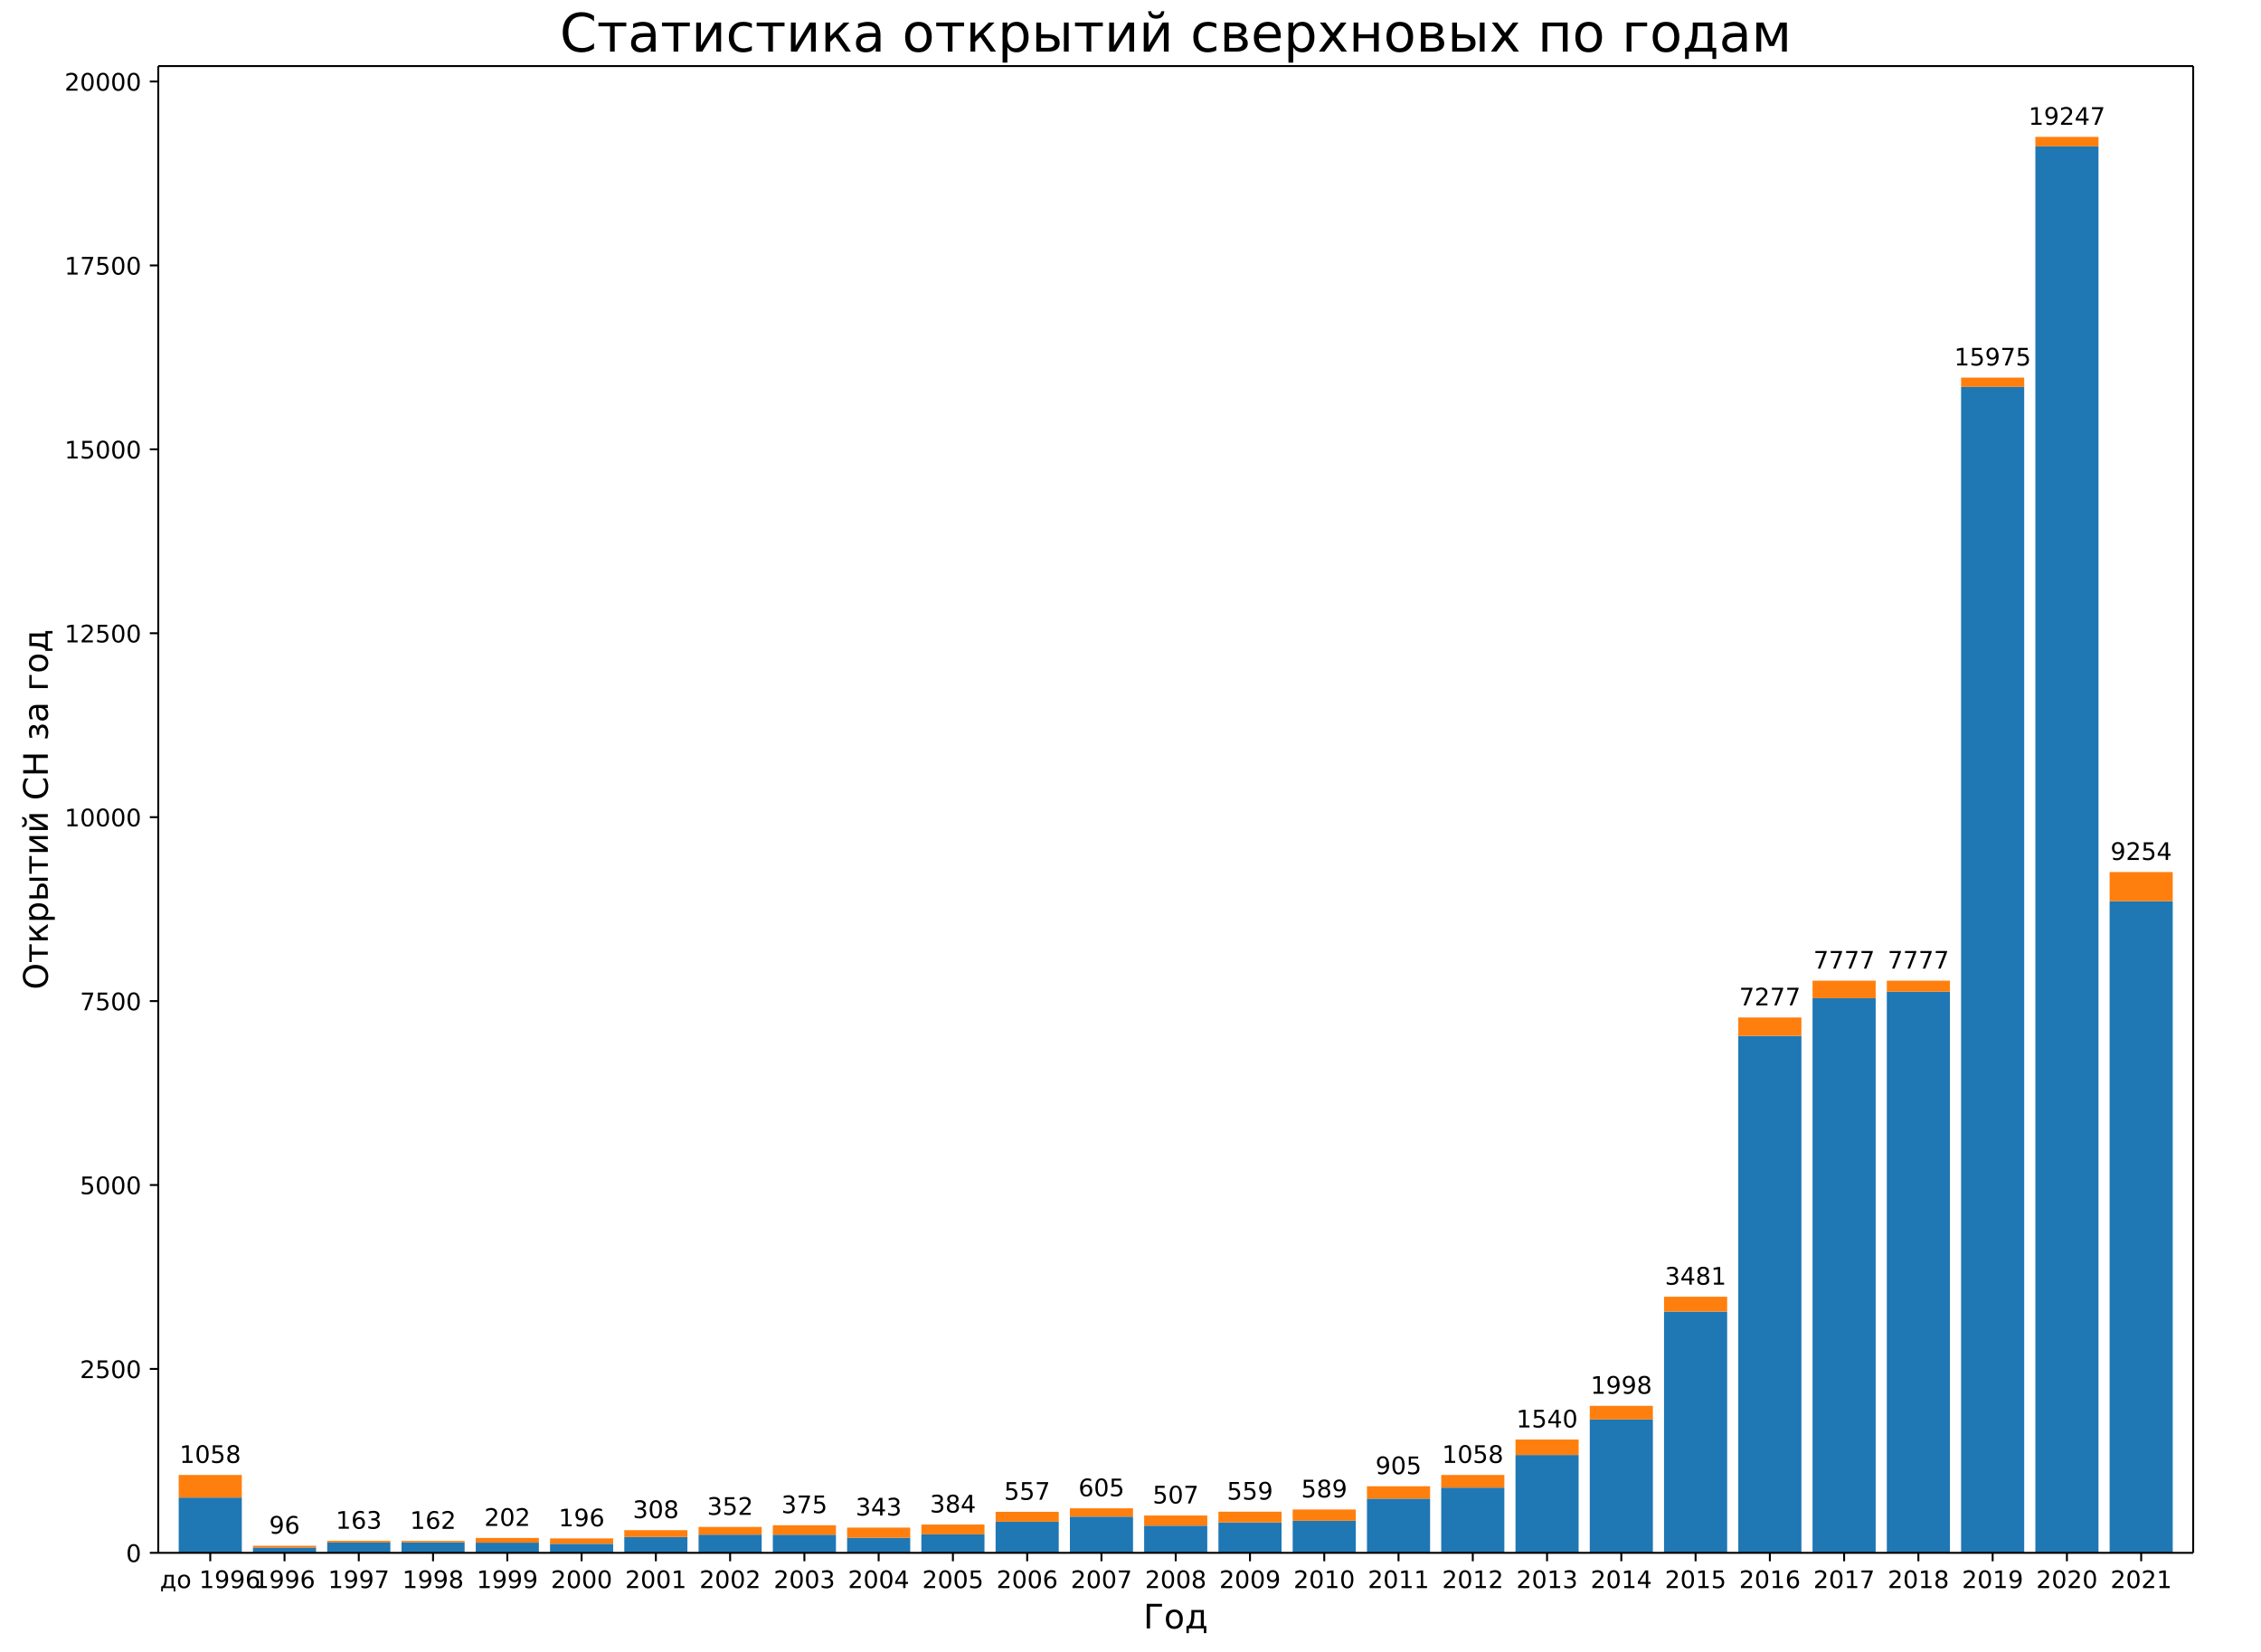
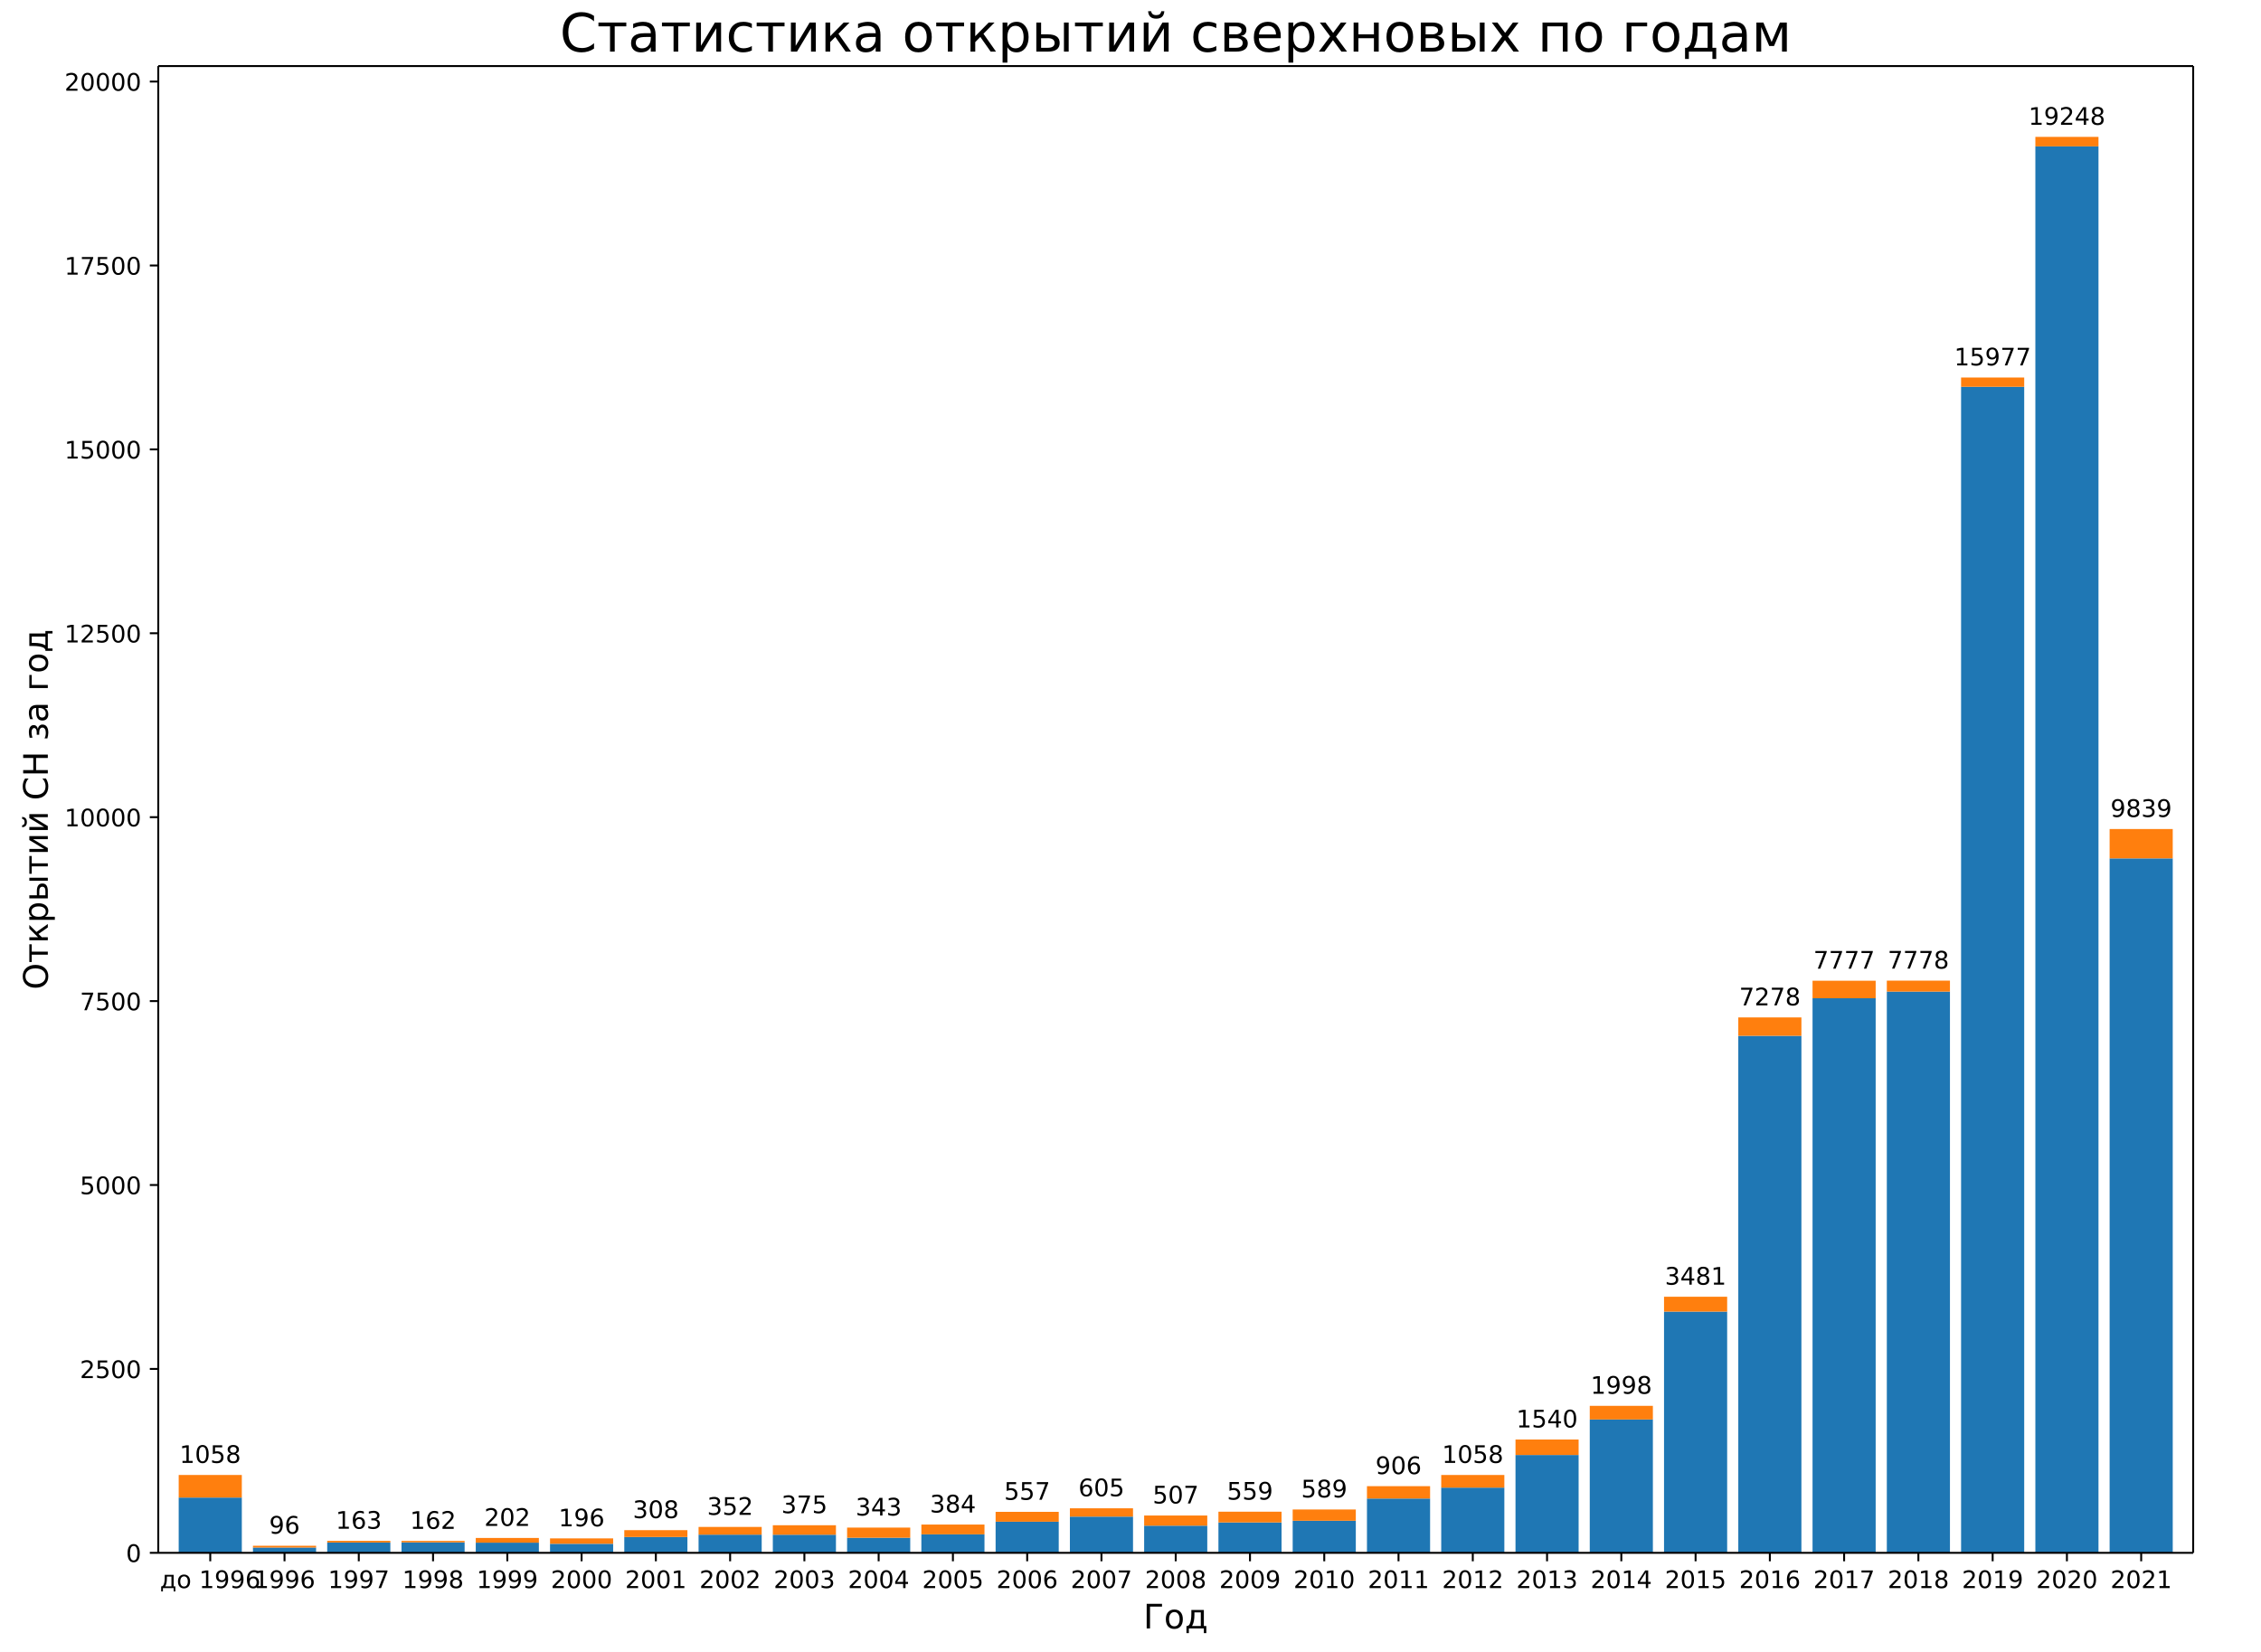
<svg xmlns="http://www.w3.org/2000/svg" xmlns:xlink="http://www.w3.org/1999/xlink" width="936pt" height="684pt" version="1.1" viewBox="0 0 936 684">
  <defs>
    <style type="text/css">*{stroke-linecap:butt;stroke-linejoin:round;}</style>
  </defs>
  <path d="m0 684h936v-684h-936z" fill="#fff" />
  <path d="m65.52 642.96h842.4v-615.6h-842.4z" fill="#fff" />
-   <path d="m73.975 642.96h26.133v-22.876h-26.133z" clip-path="url(#a)" fill="#1f77b4" />
+   <path d="m73.975 642.96h26.133v-22.875h-26.133z" clip-path="url(#a)" fill="#1f77b4" />
  <path d="m104.72 642.96h26.133v-2.193h-26.133z" clip-path="url(#a)" fill="#1f77b4" />
-   <path d="m135.46 642.96h26.133v-4.265h-26.133z" clip-path="url(#a)" fill="#1f77b4" />
+   <path d="m135.46 642.96h26.133v-4.264h-26.133z" clip-path="url(#a)" fill="#1f77b4" />
  <path d="m166.21 642.96h26.133v-4.325h-26.133z" clip-path="url(#a)" fill="#1f77b4" />
-   <path d="m196.95 642.96h26.133v-4.204h-26.133z" clip-path="url(#a)" fill="#1f77b4" />
+   <path d="m196.95 642.96h26.133v-4.203h-26.133z" clip-path="url(#a)" fill="#1f77b4" />
  <path d="m227.7 642.96h26.133v-3.747h-26.133z" clip-path="url(#a)" fill="#1f77b4" />
  <path d="m258.44 642.96h26.133v-6.549h-26.133z" clip-path="url(#a)" fill="#1f77b4" />
  <path d="m289.19 642.96h26.133v-7.524h-26.133z" clip-path="url(#a)" fill="#1f77b4" />
  <path d="m319.93 642.96h26.133v-7.493h-26.133z" clip-path="url(#a)" fill="#1f77b4" />
-   <path d="m350.68 642.96h26.133v-6.245h-26.133z" clip-path="url(#a)" fill="#1f77b4" />
-   <path d="m381.42 642.96h26.133v-7.646h-26.133z" clip-path="url(#a)" fill="#1f77b4" />
-   <path d="m412.16 642.96h26.133v-12.885h-26.133z" clip-path="url(#a)" fill="#1f77b4" />
-   <path d="m442.91 642.96h26.133v-14.987h-26.133z" clip-path="url(#a)" fill="#1f77b4" />
+   <path d="m350.68 642.96h26.133v-6.244h-26.133z" clip-path="url(#a)" fill="#1f77b4" />
+   <path d="m381.42 642.96h26.133v-7.645h-26.133z" clip-path="url(#a)" fill="#1f77b4" />
+   <path d="m412.16 642.96h26.133v-12.884h-26.133z" clip-path="url(#a)" fill="#1f77b4" />
+   <path d="m442.91 642.96h26.133v-14.986h-26.133z" clip-path="url(#a)" fill="#1f77b4" />
  <path d="m473.65 642.96h26.133v-11.24h-26.133z" clip-path="url(#a)" fill="#1f77b4" />
  <path d="m504.4 642.96h26.133v-12.58h-26.133z" clip-path="url(#a)" fill="#1f77b4" />
-   <path d="m535.14 642.96h26.133v-13.281h-26.133z" clip-path="url(#a)" fill="#1f77b4" />
-   <path d="m565.89 642.96h26.133v-22.45h-26.133z" clip-path="url(#a)" fill="#1f77b4" />
-   <path d="m596.63 642.96h26.133v-26.989h-26.133z" clip-path="url(#a)" fill="#1f77b4" />
-   <path d="m627.38 642.96h26.133v-40.513h-26.133z" clip-path="url(#a)" fill="#1f77b4" />
-   <path d="m658.12 642.96h26.133v-55.226h-26.133z" clip-path="url(#a)" fill="#1f77b4" />
-   <path d="m688.87 642.96h26.133v-99.882h-26.133z" clip-path="url(#a)" fill="#1f77b4" />
-   <path d="m719.61 642.96h26.133v-214.05h-26.133z" clip-path="url(#a)" fill="#1f77b4" />
-   <path d="m750.35 642.96h26.133v-229.65h-26.133z" clip-path="url(#a)" fill="#1f77b4" />
-   <path d="m781.1 642.96h26.133v-232.36h-26.133z" clip-path="url(#a)" fill="#1f77b4" />
-   <path d="m811.84 642.96h26.133v-482.78h-26.133z" clip-path="url(#a)" fill="#1f77b4" />
+   <path d="m535.14 642.96h26.133v-13.28h-26.133z" clip-path="url(#a)" fill="#1f77b4" />
+   <path d="m565.89 642.96h26.133v-22.479h-26.133z" clip-path="url(#a)" fill="#1f77b4" />
+   <path d="m596.63 642.96h26.133v-26.987h-26.133z" clip-path="url(#a)" fill="#1f77b4" />
+   <path d="m627.38 642.96h26.133v-40.511h-26.133z" clip-path="url(#a)" fill="#1f77b4" />
+   <path d="m658.12 642.96h26.133v-55.223h-26.133z" clip-path="url(#a)" fill="#1f77b4" />
+   <path d="m688.87 642.96h26.133v-99.877h-26.133z" clip-path="url(#a)" fill="#1f77b4" />
+   <path d="m719.61 642.96h26.133v-214.07h-26.133z" clip-path="url(#a)" fill="#1f77b4" />
+   <path d="m750.35 642.96h26.133v-229.63h-26.133z" clip-path="url(#a)" fill="#1f77b4" />
+   <path d="m781.1 642.96h26.133v-232.38h-26.133z" clip-path="url(#a)" fill="#1f77b4" />
+   <path d="m811.84 642.96h26.133v-482.81h-26.133z" clip-path="url(#a)" fill="#1f77b4" />
  <path d="m842.59 642.96h26.133v-582.36h-26.133z" clip-path="url(#a)" fill="#1f77b4" />
-   <path d="m873.33 642.96h26.133v-269.82h-26.133z" clip-path="url(#a)" fill="#1f77b4" />
-   <path d="m73.975 620.08h26.133v-9.352h-26.133z" clip-path="url(#a)" fill="#ff7f0e" />
+   <path d="m873.33 642.96h26.133v-287.54h-26.133z" clip-path="url(#a)" fill="#1f77b4" />
+   <path d="m73.975 620.08h26.133v-9.351h-26.133z" clip-path="url(#a)" fill="#ff7f0e" />
  <path d="m104.72 640.77h26.133v-0.731h-26.133z" clip-path="url(#a)" fill="#ff7f0e" />
  <path d="m135.46 638.7h26.133v-0.701h-26.133z" clip-path="url(#a)" fill="#ff7f0e" />
  <path d="m166.21 638.63h26.133v-0.609h-26.133z" clip-path="url(#a)" fill="#ff7f0e" />
-   <path d="m196.95 638.76h26.133v-1.95h-26.133z" clip-path="url(#a)" fill="#ff7f0e" />
+   <path d="m196.95 638.76h26.133v-1.949h-26.133z" clip-path="url(#a)" fill="#ff7f0e" />
  <path d="m227.7 639.21h26.133v-2.224h-26.133z" clip-path="url(#a)" fill="#ff7f0e" />
  <path d="m258.44 636.41h26.133v-2.833h-26.133z" clip-path="url(#a)" fill="#ff7f0e" />
  <path d="m289.19 635.44h26.133v-3.198h-26.133z" clip-path="url(#a)" fill="#ff7f0e" />
  <path d="m319.93 635.47h26.133v-3.929h-26.133z" clip-path="url(#a)" fill="#ff7f0e" />
-   <path d="m350.68 636.72h26.133v-4.204h-26.133z" clip-path="url(#a)" fill="#ff7f0e" />
+   <path d="m350.68 636.72h26.133v-4.203h-26.133z" clip-path="url(#a)" fill="#ff7f0e" />
  <path d="m381.42 635.31h26.133v-4.051h-26.133z" clip-path="url(#a)" fill="#ff7f0e" />
-   <path d="m412.16 630.07h26.133v-4.082h-26.133z" clip-path="url(#a)" fill="#ff7f0e" />
+   <path d="m412.16 630.08h26.133v-4.082h-26.133z" clip-path="url(#a)" fill="#ff7f0e" />
  <path d="m442.91 627.97h26.133v-3.442h-26.133z" clip-path="url(#a)" fill="#ff7f0e" />
-   <path d="m473.65 631.72h26.133v-4.204h-26.133z" clip-path="url(#a)" fill="#ff7f0e" />
+   <path d="m473.65 631.72h26.133v-4.203h-26.133z" clip-path="url(#a)" fill="#ff7f0e" />
  <path d="m504.4 630.38h26.133v-4.447h-26.133z" clip-path="url(#a)" fill="#ff7f0e" />
-   <path d="m535.14 629.68h26.133v-4.661h-26.133z" clip-path="url(#a)" fill="#ff7f0e" />
-   <path d="m565.89 620.51h26.133v-5.117h-26.133z" clip-path="url(#a)" fill="#ff7f0e" />
+   <path d="m535.14 629.68h26.133v-4.66h-26.133z" clip-path="url(#a)" fill="#ff7f0e" />
+   <path d="m565.89 620.48h26.133v-5.117h-26.133z" clip-path="url(#a)" fill="#ff7f0e" />
  <path d="m596.63 615.97h26.133v-5.239h-26.133z" clip-path="url(#a)" fill="#ff7f0e" />
-   <path d="m627.38 602.45h26.133v-6.397h-26.133z" clip-path="url(#a)" fill="#ff7f0e" />
-   <path d="m658.12 587.73h26.133v-5.635h-26.133z" clip-path="url(#a)" fill="#ff7f0e" />
+   <path d="m627.38 602.45h26.133v-6.396h-26.133z" clip-path="url(#a)" fill="#ff7f0e" />
+   <path d="m658.12 587.74h26.133v-5.635h-26.133z" clip-path="url(#a)" fill="#ff7f0e" />
  <path d="m688.87 543.08h26.133v-6.153h-26.133z" clip-path="url(#a)" fill="#ff7f0e" />
-   <path d="m719.61 428.91h26.133v-7.615h-26.133z" clip-path="url(#a)" fill="#ff7f0e" />
-   <path d="m750.35 413.31h26.133v-7.25h-26.133z" clip-path="url(#a)" fill="#ff7f0e" />
-   <path d="m781.1 410.6h26.133v-4.539h-26.133z" clip-path="url(#a)" fill="#ff7f0e" />
-   <path d="m811.84 160.18h26.133v-3.838h-26.133z" clip-path="url(#a)" fill="#ff7f0e" />
+   <path d="m719.61 428.89h26.133v-7.615h-26.133z" clip-path="url(#a)" fill="#ff7f0e" />
+   <path d="m750.35 413.33h26.133v-7.249h-26.133z" clip-path="url(#a)" fill="#ff7f0e" />
+   <path d="m781.1 410.58h26.133v-4.538h-26.133z" clip-path="url(#a)" fill="#ff7f0e" />
+   <path d="m811.84 160.15h26.133v-3.838h-26.133z" clip-path="url(#a)" fill="#ff7f0e" />
  <path d="m842.59 60.604h26.133v-3.929h-26.133z" clip-path="url(#a)" fill="#ff7f0e" />
-   <path d="m873.33 373.14h26.133v-12.063h-26.133z" clip-path="url(#a)" fill="#ff7f0e" />
+   <path d="m873.33 355.42h26.133v-12.153h-26.133z" clip-path="url(#a)" fill="#ff7f0e" />
  <defs>
    <path id="b" d="m0 0v3.5" stroke="#000" stroke-width=".8" />
  </defs>
  <use x="87.041" y="642.96" stroke="#000000" stroke-width=".8" xlink:href="#b" />
  <text transform="rotate(-0 87.041 657.56)" x="87.041" y="657.558" font-family="DejaVu Sans" font-size="10px" text-anchor="middle">до 1996</text>
  <use x="117.786" y="642.96" stroke="#000000" stroke-width=".8" xlink:href="#b" />
  <text transform="rotate(-0 117.79 657.56)" x="117.786" y="657.558" font-family="DejaVu Sans" font-size="10px" text-anchor="middle">1996</text>
  <use x="148.53" y="642.96" stroke="#000000" stroke-width=".8" xlink:href="#b" />
  <text transform="rotate(-0 148.53 657.56)" x="148.53" y="657.558" font-family="DejaVu Sans" font-size="10px" text-anchor="middle">1997</text>
  <use x="179.275" y="642.96" stroke="#000000" stroke-width=".8" xlink:href="#b" />
  <text transform="rotate(-0 179.27 657.56)" x="179.275" y="657.558" font-family="DejaVu Sans" font-size="10px" text-anchor="middle">1998</text>
  <use x="210.019" y="642.96" stroke="#000000" stroke-width=".8" xlink:href="#b" />
  <text transform="rotate(-0 210.02 657.56)" x="210.019" y="657.558" font-family="DejaVu Sans" font-size="10px" text-anchor="middle">1999</text>
  <use x="240.764" y="642.96" stroke="#000000" stroke-width=".8" xlink:href="#b" />
  <text transform="rotate(-0 240.76 657.56)" x="240.764" y="657.558" font-family="DejaVu Sans" font-size="10px" text-anchor="middle">2000</text>
  <use x="271.508" y="642.96" stroke="#000000" stroke-width=".8" xlink:href="#b" />
  <text transform="rotate(-0 271.51 657.56)" x="271.508" y="657.558" font-family="DejaVu Sans" font-size="10px" text-anchor="middle">2001</text>
  <use x="302.253" y="642.96" stroke="#000000" stroke-width=".8" xlink:href="#b" />
  <text transform="rotate(-0 302.25 657.56)" x="302.253" y="657.558" font-family="DejaVu Sans" font-size="10px" text-anchor="middle">2002</text>
  <use x="332.997" y="642.96" stroke="#000000" stroke-width=".8" xlink:href="#b" />
  <text transform="rotate(-0 333 657.56)" x="332.997" y="657.558" font-family="DejaVu Sans" font-size="10px" text-anchor="middle">2003</text>
  <use x="363.742" y="642.96" stroke="#000000" stroke-width=".8" xlink:href="#b" />
  <text transform="rotate(-0 363.74 657.56)" x="363.742" y="657.558" font-family="DejaVu Sans" font-size="10px" text-anchor="middle">2004</text>
  <use x="394.486" y="642.96" stroke="#000000" stroke-width=".8" xlink:href="#b" />
  <text transform="rotate(-0 394.49 657.56)" x="394.486" y="657.558" font-family="DejaVu Sans" font-size="10px" text-anchor="middle">2005</text>
  <use x="425.231" y="642.96" stroke="#000000" stroke-width=".8" xlink:href="#b" />
  <text transform="rotate(-0 425.23 657.56)" x="425.231" y="657.558" font-family="DejaVu Sans" font-size="10px" text-anchor="middle">2006</text>
  <use x="455.975" y="642.96" stroke="#000000" stroke-width=".8" xlink:href="#b" />
  <text transform="rotate(-0 455.98 657.56)" x="455.975" y="657.558" font-family="DejaVu Sans" font-size="10px" text-anchor="middle">2007</text>
  <use x="486.72" y="642.96" stroke="#000000" stroke-width=".8" xlink:href="#b" />
  <text transform="rotate(-0 486.72 657.56)" x="486.72" y="657.558" font-family="DejaVu Sans" font-size="10px" text-anchor="middle">2008</text>
  <use x="517.465" y="642.96" stroke="#000000" stroke-width=".8" xlink:href="#b" />
  <text transform="rotate(-0 517.46 657.56)" x="517.465" y="657.558" font-family="DejaVu Sans" font-size="10px" text-anchor="middle">2009</text>
  <use x="548.209" y="642.96" stroke="#000000" stroke-width=".8" xlink:href="#b" />
  <text transform="rotate(-0 548.21 657.56)" x="548.209" y="657.558" font-family="DejaVu Sans" font-size="10px" text-anchor="middle">2010</text>
  <use x="578.954" y="642.96" stroke="#000000" stroke-width=".8" xlink:href="#b" />
  <text transform="rotate(-0 578.95 657.56)" x="578.954" y="657.558" font-family="DejaVu Sans" font-size="10px" text-anchor="middle">2011</text>
  <use x="609.698" y="642.96" stroke="#000000" stroke-width=".8" xlink:href="#b" />
  <text transform="rotate(-0 609.7 657.56)" x="609.698" y="657.558" font-family="DejaVu Sans" font-size="10px" text-anchor="middle">2012</text>
  <use x="640.443" y="642.96" stroke="#000000" stroke-width=".8" xlink:href="#b" />
  <text transform="rotate(-0 640.44 657.56)" x="640.443" y="657.558" font-family="DejaVu Sans" font-size="10px" text-anchor="middle">2013</text>
  <use x="671.187" y="642.96" stroke="#000000" stroke-width=".8" xlink:href="#b" />
  <text transform="rotate(-0 671.19 657.56)" x="671.187" y="657.558" font-family="DejaVu Sans" font-size="10px" text-anchor="middle">2014</text>
  <use x="701.932" y="642.96" stroke="#000000" stroke-width=".8" xlink:href="#b" />
  <text transform="rotate(-0 701.93 657.56)" x="701.932" y="657.558" font-family="DejaVu Sans" font-size="10px" text-anchor="middle">2015</text>
  <use x="732.676" y="642.96" stroke="#000000" stroke-width=".8" xlink:href="#b" />
  <text transform="rotate(-0 732.68 657.56)" x="732.676" y="657.558" font-family="DejaVu Sans" font-size="10px" text-anchor="middle">2016</text>
  <use x="763.421" y="642.96" stroke="#000000" stroke-width=".8" xlink:href="#b" />
  <text transform="rotate(-0 763.42 657.56)" x="763.421" y="657.558" font-family="DejaVu Sans" font-size="10px" text-anchor="middle">2017</text>
  <use x="794.165" y="642.96" stroke="#000000" stroke-width=".8" xlink:href="#b" />
  <text transform="rotate(-0 794.17 657.56)" x="794.165" y="657.558" font-family="DejaVu Sans" font-size="10px" text-anchor="middle">2018</text>
  <use x="824.91" y="642.96" stroke="#000000" stroke-width=".8" xlink:href="#b" />
  <text transform="rotate(-0 824.91 657.56)" x="824.91" y="657.558" font-family="DejaVu Sans" font-size="10px" text-anchor="middle">2019</text>
  <use x="855.654" y="642.96" stroke="#000000" stroke-width=".8" xlink:href="#b" />
  <text transform="rotate(-0 855.65 657.56)" x="855.654" y="657.558" font-family="DejaVu Sans" font-size="10px" text-anchor="middle">2020</text>
  <use x="886.399" y="642.96" stroke="#000000" stroke-width=".8" xlink:href="#b" />
  <text transform="rotate(-0 886.4 657.56)" x="886.399" y="657.558" font-family="DejaVu Sans" font-size="10px" text-anchor="middle">2021</text>
  <text transform="rotate(-0 486.72 674.28)" x="486.72" y="674.276" font-family="DejaVu Sans" font-size="14px" text-anchor="middle">Год</text>
  <defs>
    <path id="c" d="m0 0h-3.5" stroke="#000" stroke-width=".8" />
  </defs>
  <use x="65.52" y="642.96" stroke="#000000" stroke-width=".8" xlink:href="#c" />
  <text transform="rotate(-0 58.52 646.76)" x="58.52" y="646.759" font-family="DejaVu Sans" font-size="10px" text-anchor="end">0</text>
-   <use x="65.52" y="566.807" stroke="#000000" stroke-width=".8" xlink:href="#c" />
-   <text transform="rotate(-0 58.52 570.61)" x="58.52" y="570.606" font-family="DejaVu Sans" font-size="10px" text-anchor="end">2500</text>
-   <use x="65.52" y="490.654" stroke="#000000" stroke-width=".8" xlink:href="#c" />
-   <text transform="rotate(-0 58.52 494.45)" x="58.52" y="494.453" font-family="DejaVu Sans" font-size="10px" text-anchor="end">5000</text>
-   <use x="65.52" y="414.501" stroke="#000000" stroke-width=".8" xlink:href="#c" />
-   <text transform="rotate(-0 58.52 418.3)" x="58.52" y="418.301" font-family="DejaVu Sans" font-size="10px" text-anchor="end">7500</text>
-   <use x="65.52" y="338.349" stroke="#000000" stroke-width=".8" xlink:href="#c" />
-   <text transform="rotate(-0 58.52 342.15)" x="58.52" y="342.148" font-family="DejaVu Sans" font-size="10px" text-anchor="end">10000</text>
-   <use x="65.52" y="262.196" stroke="#000000" stroke-width=".8" xlink:href="#c" />
-   <text transform="rotate(-0 58.52 265.99)" x="58.52" y="265.995" font-family="DejaVu Sans" font-size="10px" text-anchor="end">12500</text>
-   <use x="65.52" y="186.043" stroke="#000000" stroke-width=".8" xlink:href="#c" />
-   <text transform="rotate(-0 58.52 189.84)" x="58.52" y="189.842" font-family="DejaVu Sans" font-size="10px" text-anchor="end">15000</text>
-   <use x="65.52" y="109.89" stroke="#000000" stroke-width=".8" xlink:href="#c" />
-   <text transform="rotate(-0 58.52 113.69)" x="58.52" y="113.689" font-family="DejaVu Sans" font-size="10px" text-anchor="end">17500</text>
-   <use x="65.52" y="33.737" stroke="#000000" stroke-width=".8" xlink:href="#c" />
-   <text transform="rotate(-0 58.52 37.536)" x="58.52" y="37.536" font-family="DejaVu Sans" font-size="10px" text-anchor="end">20000</text>
+   <use x="65.52" y="566.811" stroke="#000000" stroke-width=".8" xlink:href="#c" />
+   <text transform="rotate(-0 58.52 570.61)" x="58.52" y="570.61" font-family="DejaVu Sans" font-size="10px" text-anchor="end">2500</text>
+   <use x="65.52" y="490.662" stroke="#000000" stroke-width=".8" xlink:href="#c" />
+   <text transform="rotate(-0 58.52 494.46)" x="58.52" y="494.461" font-family="DejaVu Sans" font-size="10px" text-anchor="end">5000</text>
+   <use x="65.52" y="414.513" stroke="#000000" stroke-width=".8" xlink:href="#c" />
+   <text transform="rotate(-0 58.52 418.31)" x="58.52" y="418.312" font-family="DejaVu Sans" font-size="10px" text-anchor="end">7500</text>
+   <use x="65.52" y="338.364" stroke="#000000" stroke-width=".8" xlink:href="#c" />
+   <text transform="rotate(-0 58.52 342.16)" x="58.52" y="342.164" font-family="DejaVu Sans" font-size="10px" text-anchor="end">10000</text>
+   <use x="65.52" y="262.215" stroke="#000000" stroke-width=".8" xlink:href="#c" />
+   <text transform="rotate(-0 58.52 266.01)" x="58.52" y="266.015" font-family="DejaVu Sans" font-size="10px" text-anchor="end">12500</text>
+   <use x="65.52" y="186.067" stroke="#000000" stroke-width=".8" xlink:href="#c" />
+   <text transform="rotate(-0 58.52 189.87)" x="58.52" y="189.866" font-family="DejaVu Sans" font-size="10px" text-anchor="end">15000</text>
+   <use x="65.52" y="109.918" stroke="#000000" stroke-width=".8" xlink:href="#c" />
+   <text transform="rotate(-0 58.52 113.72)" x="58.52" y="113.717" font-family="DejaVu Sans" font-size="10px" text-anchor="end">17500</text>
+   <use x="65.52" y="33.769" stroke="#000000" stroke-width=".8" xlink:href="#c" />
+   <text transform="rotate(-0 58.52 37.568)" x="58.52" y="37.568" font-family="DejaVu Sans" font-size="10px" text-anchor="end">20000</text>
  <text transform="rotate(-90 19.796 335.16)" x="19.796" y="335.16" font-family="DejaVu Sans" font-size="14px" text-anchor="middle">Открытий СН за год</text>
  <path d="m65.52 642.96v-615.6" fill="none" stroke="#000" stroke-linecap="square" stroke-width=".8" />
  <path d="m907.92 642.96v-615.6" fill="none" stroke="#000" stroke-linecap="square" stroke-width=".8" />
  <path d="m65.52 642.96h842.4" fill="none" stroke="#000" stroke-linecap="square" stroke-width=".8" />
  <path d="m65.52 27.36h842.4" fill="none" stroke="#000" stroke-linecap="square" stroke-width=".8" />
-   <text transform="rotate(-0 87.041 605.73)" x="87.041" y="605.732" font-family="DejaVu Sans" font-size="10px" text-anchor="middle">1058</text>
+   <text transform="rotate(-0 87.041 605.73)" x="87.041" y="605.734" font-family="DejaVu Sans" font-size="10px" text-anchor="middle">1058</text>
  <text transform="rotate(-0 117.79 635.04)" x="117.786" y="635.036" font-family="DejaVu Sans" font-size="10px" text-anchor="middle">96</text>
-   <text transform="rotate(-0 148.53 632.99)" x="148.53" y="632.995" font-family="DejaVu Sans" font-size="10px" text-anchor="middle">163</text>
-   <text transform="rotate(-0 179.27 633.03)" x="179.275" y="633.025" font-family="DejaVu Sans" font-size="10px" text-anchor="middle">162</text>
+   <text transform="rotate(-0 148.53 633)" x="148.53" y="632.995" font-family="DejaVu Sans" font-size="10px" text-anchor="middle">163</text>
+   <text transform="rotate(-0 179.27 633.03)" x="179.275" y="633.026" font-family="DejaVu Sans" font-size="10px" text-anchor="middle">162</text>
  <text transform="rotate(-0 210.02 631.81)" x="210.019" y="631.807" font-family="DejaVu Sans" font-size="10px" text-anchor="middle">202</text>
  <text transform="rotate(-0 240.76 631.99)" x="240.764" y="631.99" font-family="DejaVu Sans" font-size="10px" text-anchor="middle">196</text>
  <text transform="rotate(-0 271.51 628.58)" x="271.508" y="628.578" font-family="DejaVu Sans" font-size="10px" text-anchor="middle">308</text>
  <text transform="rotate(-0 302.25 627.24)" x="302.253" y="627.238" font-family="DejaVu Sans" font-size="10px" text-anchor="middle">352</text>
-   <text transform="rotate(-0 333 626.54)" x="332.997" y="626.537" font-family="DejaVu Sans" font-size="10px" text-anchor="middle">375</text>
+   <text transform="rotate(-0 333 626.54)" x="332.997" y="626.538" font-family="DejaVu Sans" font-size="10px" text-anchor="middle">375</text>
  <text transform="rotate(-0 363.74 627.51)" x="363.742" y="627.512" font-family="DejaVu Sans" font-size="10px" text-anchor="middle">343</text>
-   <text transform="rotate(-0 394.49 626.26)" x="394.486" y="626.263" font-family="DejaVu Sans" font-size="10px" text-anchor="middle">384</text>
-   <text transform="rotate(-0 425.23 620.99)" x="425.231" y="620.993" font-family="DejaVu Sans" font-size="10px" text-anchor="middle">557</text>
-   <text transform="rotate(-0 455.98 619.53)" x="455.975" y="619.531" font-family="DejaVu Sans" font-size="10px" text-anchor="middle">605</text>
-   <text transform="rotate(-0 486.72 622.52)" x="486.72" y="622.516" font-family="DejaVu Sans" font-size="10px" text-anchor="middle">507</text>
-   <text transform="rotate(-0 517.46 620.93)" x="517.465" y="620.932" font-family="DejaVu Sans" font-size="10px" text-anchor="middle">559</text>
-   <text transform="rotate(-0 548.21 620.02)" x="548.209" y="620.018" font-family="DejaVu Sans" font-size="10px" text-anchor="middle">589</text>
-   <text transform="rotate(-0 578.95 610.39)" x="578.954" y="610.393" font-family="DejaVu Sans" font-size="10px" text-anchor="middle">905</text>
-   <text transform="rotate(-0 609.7 605.73)" x="609.698" y="605.732" font-family="DejaVu Sans" font-size="10px" text-anchor="middle">1058</text>
-   <text transform="rotate(-0 640.44 591.05)" x="640.443" y="591.05" font-family="DejaVu Sans" font-size="10px" text-anchor="middle">1540</text>
-   <text transform="rotate(-0 671.19 577.1)" x="671.187" y="577.099" font-family="DejaVu Sans" font-size="10px" text-anchor="middle">1998</text>
-   <text transform="rotate(-0 701.93 531.92)" x="701.932" y="531.925" font-family="DejaVu Sans" font-size="10px" text-anchor="middle">3481</text>
-   <text transform="rotate(-0 732.68 416.29)" x="732.676" y="416.294" font-family="DejaVu Sans" font-size="10px" text-anchor="middle">7277</text>
-   <text transform="rotate(-0 763.42 401.06)" x="763.421" y="401.064" font-family="DejaVu Sans" font-size="10px" text-anchor="middle">7777</text>
-   <text transform="rotate(-0 794.17 401.06)" x="794.165" y="401.064" font-family="DejaVu Sans" font-size="10px" text-anchor="middle">7777</text>
-   <text transform="rotate(-0 824.91 151.34)" x="824.91" y="151.343" font-family="DejaVu Sans" font-size="10px" text-anchor="middle">15975</text>
-   <text transform="rotate(-0 855.65 51.674)" x="855.654" y="51.674" font-family="DejaVu Sans" font-size="10px" text-anchor="middle">19247</text>
-   <text transform="rotate(-0 886.4 356.07)" x="886.399" y="356.073" font-family="DejaVu Sans" font-size="10px" text-anchor="middle">9254</text>
+   <text transform="rotate(-0 394.49 626.26)" x="394.486" y="626.264" font-family="DejaVu Sans" font-size="10px" text-anchor="middle">384</text>
+   <text transform="rotate(-0 425.23 620.99)" x="425.231" y="620.994" font-family="DejaVu Sans" font-size="10px" text-anchor="middle">557</text>
+   <text transform="rotate(-0 455.98 619.53)" x="455.975" y="619.532" font-family="DejaVu Sans" font-size="10px" text-anchor="middle">605</text>
+   <text transform="rotate(-0 486.72 622.52)" x="486.72" y="622.517" font-family="DejaVu Sans" font-size="10px" text-anchor="middle">507</text>
+   <text transform="rotate(-0 517.46 620.93)" x="517.465" y="620.933" font-family="DejaVu Sans" font-size="10px" text-anchor="middle">559</text>
+   <text transform="rotate(-0 548.21 620.02)" x="548.209" y="620.019" font-family="DejaVu Sans" font-size="10px" text-anchor="middle">589</text>
+   <text transform="rotate(-0 578.95 610.36)" x="578.954" y="610.364" font-family="DejaVu Sans" font-size="10px" text-anchor="middle">906</text>
+   <text transform="rotate(-0 609.7 605.73)" x="609.698" y="605.734" font-family="DejaVu Sans" font-size="10px" text-anchor="middle">1058</text>
+   <text transform="rotate(-0 640.44 591.05)" x="640.443" y="591.052" font-family="DejaVu Sans" font-size="10px" text-anchor="middle">1540</text>
+   <text transform="rotate(-0 671.19 577.1)" x="671.187" y="577.102" font-family="DejaVu Sans" font-size="10px" text-anchor="middle">1998</text>
+   <text transform="rotate(-0 701.93 531.93)" x="701.932" y="531.93" font-family="DejaVu Sans" font-size="10px" text-anchor="middle">3481</text>
+   <text transform="rotate(-0 732.68 416.28)" x="732.676" y="416.275" font-family="DejaVu Sans" font-size="10px" text-anchor="middle">7278</text>
+   <text transform="rotate(-0 763.42 401.08)" x="763.421" y="401.076" font-family="DejaVu Sans" font-size="10px" text-anchor="middle">7777</text>
+   <text transform="rotate(-0 794.17 401.05)" x="794.165" y="401.046" font-family="DejaVu Sans" font-size="10px" text-anchor="middle">7778</text>
+   <text transform="rotate(-0 824.91 151.31)" x="824.91" y="151.308" font-family="DejaVu Sans" font-size="10px" text-anchor="middle">15977</text>
+   <text transform="rotate(-0 855.65 51.674)" x="855.654" y="51.674" font-family="DejaVu Sans" font-size="10px" text-anchor="middle">19248</text>
+   <text transform="rotate(-0 886.4 338.27)" x="886.399" y="338.268" font-family="DejaVu Sans" font-size="10px" text-anchor="middle">9839</text>
  <text transform="rotate(-0 486.72 21.36)" x="486.72" y="21.36" font-family="DejaVu Sans" font-size="22px" text-anchor="middle">Статистика открытий сверхновых по годам</text>
  <defs>
    <clipPath id="a">
      <rect x="65.52" y="27.36" width="842.4" height="615.6" />
    </clipPath>
  </defs>
</svg>
